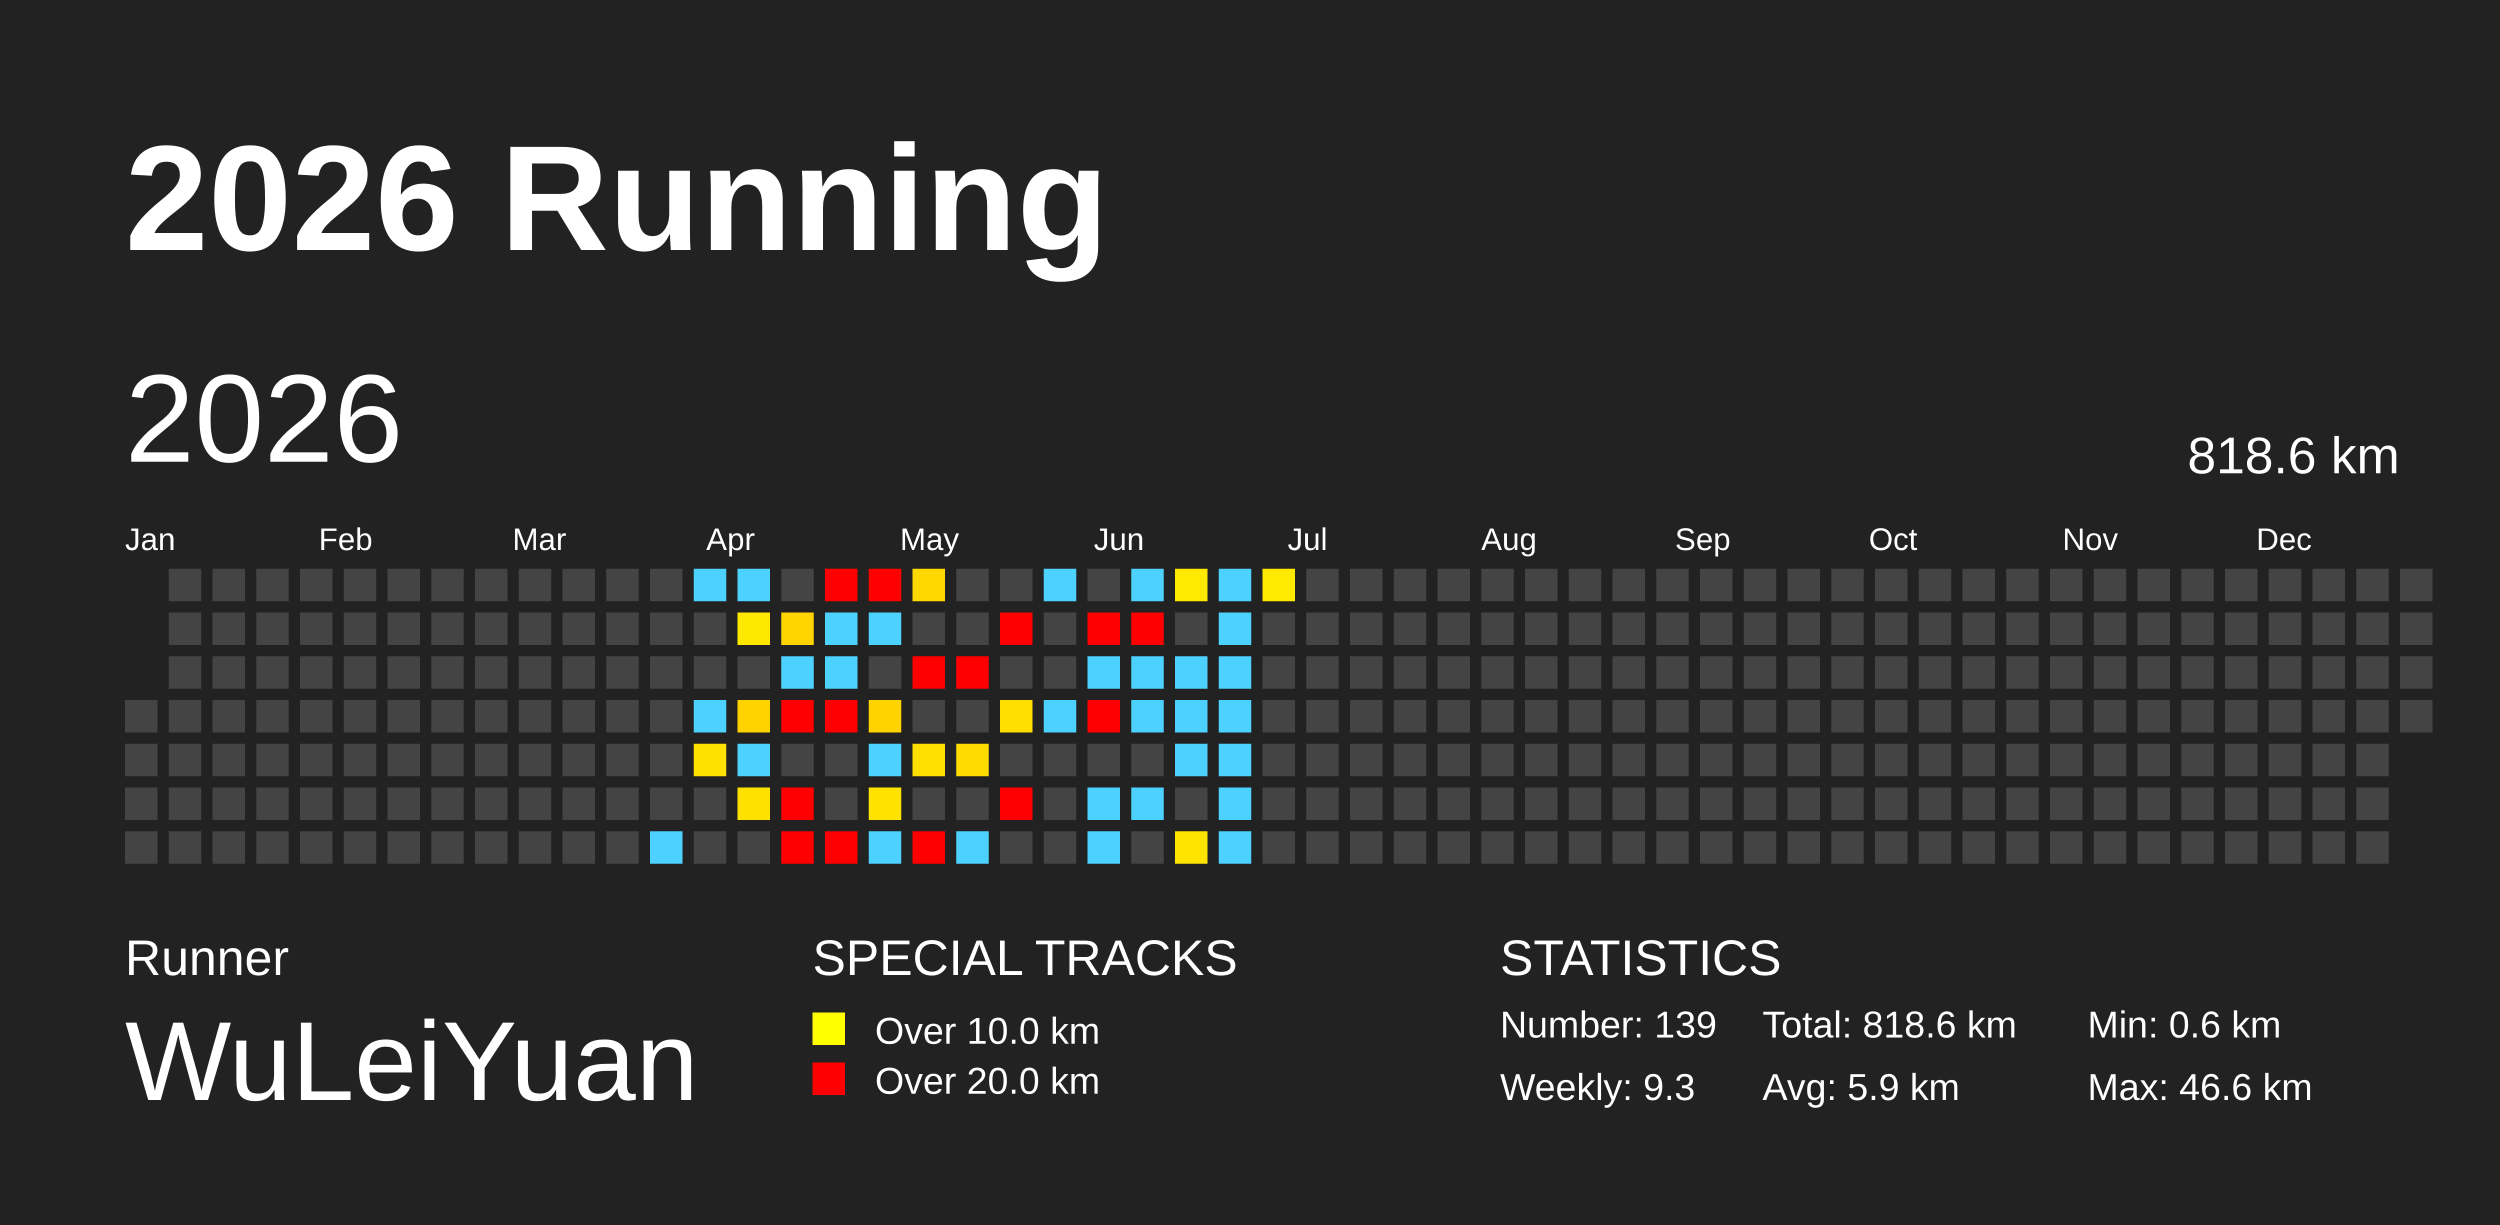
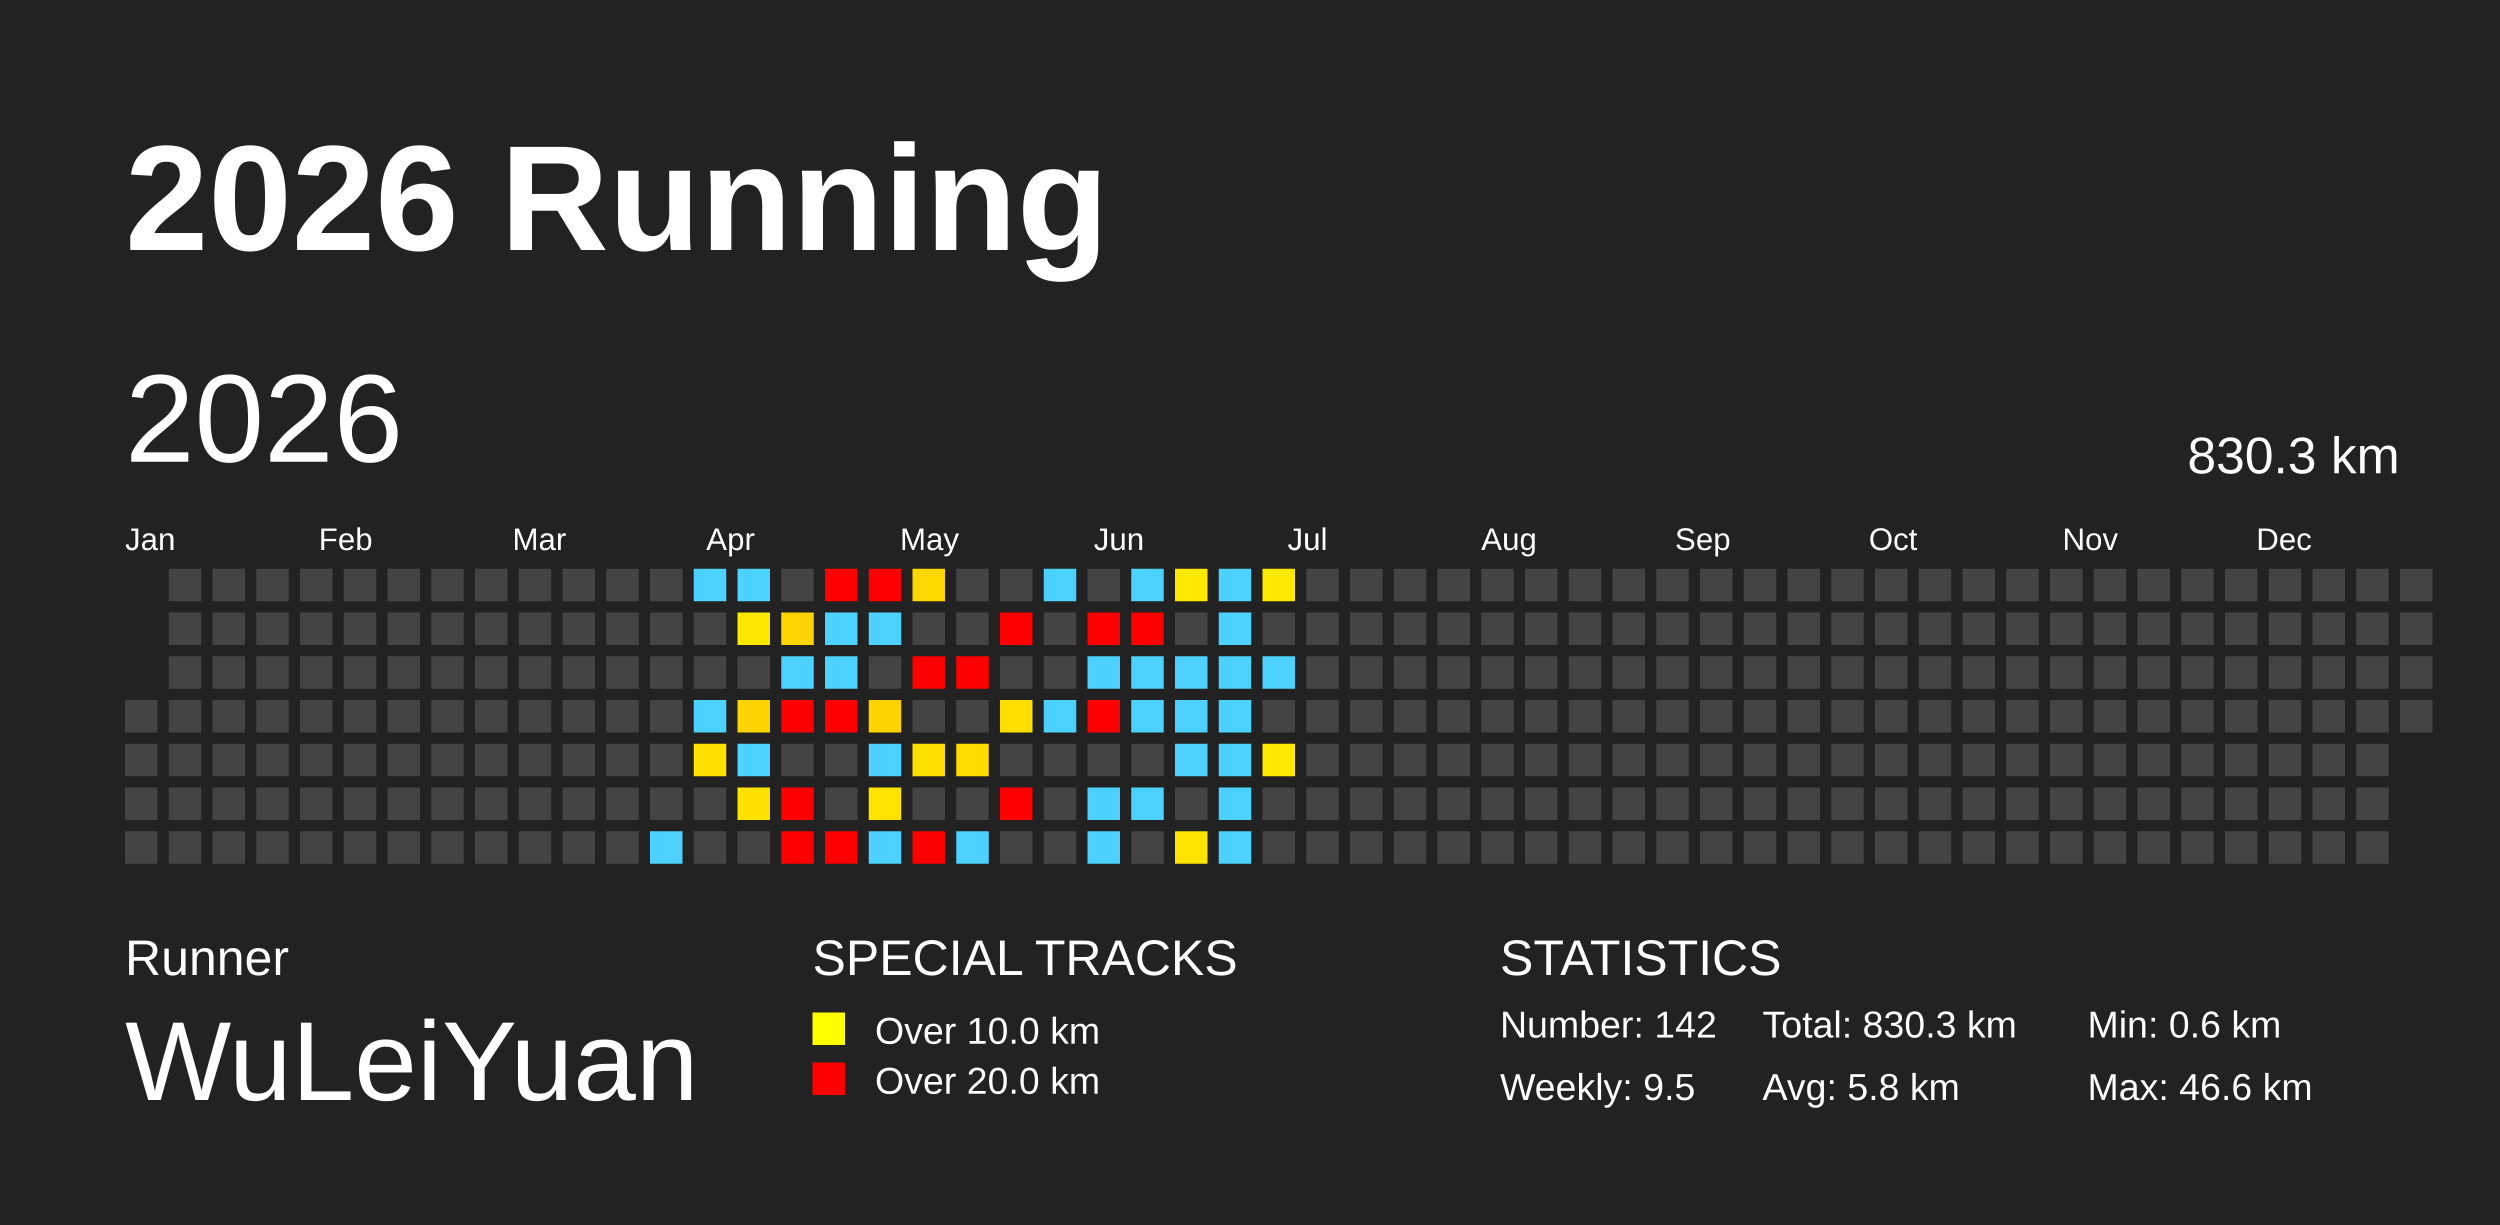
<svg xmlns="http://www.w3.org/2000/svg" baseProfile="full" height="98mm" version="1.1" viewBox="0,0,200,98" width="200mm">
  <defs />
  <rect fill="#222222" height="98" width="200" x="0" y="0" />
  <text fill="#FFFFFF" style="font-size:12px; font-family:Arial; font-weight:bold;" x="10" y="20">2026 Running</text>
  <text fill="#FFFFFF" style="font-size:4px; font-family:Arial" x="10" y="78">Runner</text>
  <text fill="#FFFFFF" style="font-size:9px; font-family:Arial" x="10" y="88">WuLeiYuan</text>
  <text fill="#FFFFFF" style="font-size:4px; font-family:Arial" x="65" y="78">SPECIAL TRACKS</text>
  <rect fill="yellow" height="2.6" width="2.6" x="65" y="81" />
  <text fill="#FFFFFF" style="font-size:3px; font-family:Arial" x="70" y="83.5">Over 10.0 km</text>
  <rect fill="red" height="2.6" width="2.6" x="65" y="85" />
  <text fill="#FFFFFF" style="font-size:3px; font-family:Arial" x="70" y="87.5">Over 20.0 km</text>
  <text fill="#FFFFFF" style="font-size:4px; font-family:Arial" x="120" y="78">STATISTICS</text>
-   <text fill="#FFFFFF" style="font-size:3px; font-family:Arial" x="120" y="83">Number: 139</text>
-   <text fill="#FFFFFF" style="font-size:3px; font-family:Arial" x="120" y="88">Weekly: 9.3</text>
-   <text fill="#FFFFFF" style="font-size:3px; font-family:Arial" x="141" y="83">Total: 818.6 km</text>
-   <text fill="#FFFFFF" style="font-size:3px; font-family:Arial" x="141" y="88">Avg: 5.9 km</text>
+   <text fill="#FFFFFF" style="font-size:3px; font-family:Arial" x="120" y="83">Number: 142</text>
+   <text fill="#FFFFFF" style="font-size:3px; font-family:Arial" x="120" y="88">Weekly: 9.5</text>
+   <text fill="#FFFFFF" style="font-size:3px; font-family:Arial" x="141" y="83">Total: 830.3 km</text>
+   <text fill="#FFFFFF" style="font-size:3px; font-family:Arial" x="141" y="88">Avg: 5.8 km</text>
  <text fill="#FFFFFF" style="font-size:3px; font-family:Arial" x="167" y="83">Min: 0.6 km</text>
  <text fill="#FFFFFF" style="font-size:3px; font-family:Arial" x="167" y="88">Max: 46.6 km</text>
  <text dominant-baseline="hanging" fill="#FFFFFF" style="font-size:10.0px; font-family:Arial;" x="10" y="30">2026</text>
-   <text dominant-baseline="hanging" fill="#FFFFFF" style="font-size:4.125px; font-family:Arial;" x="175" y="35">818.6 km</text>
+   <text dominant-baseline="hanging" fill="#FFFFFF" style="font-size:4.125px; font-family:Arial;" x="175" y="35">830.3 km</text>
  <text fill="#FFFFFF" style="font-size:2.5px; font-family:Arial" x="10.0" y="44">Jan</text>
  <text fill="#FFFFFF" style="font-size:2.5px; font-family:Arial" x="25.5" y="44">Feb</text>
  <text fill="#FFFFFF" style="font-size:2.5px; font-family:Arial" x="41.0" y="44">Mar</text>
  <text fill="#FFFFFF" style="font-size:2.5px; font-family:Arial" x="56.5" y="44">Apr</text>
  <text fill="#FFFFFF" style="font-size:2.5px; font-family:Arial" x="72.0" y="44">May</text>
  <text fill="#FFFFFF" style="font-size:2.5px; font-family:Arial" x="87.5" y="44">Jun</text>
  <text fill="#FFFFFF" style="font-size:2.5px; font-family:Arial" x="103.0" y="44">Jul</text>
  <text fill="#FFFFFF" style="font-size:2.5px; font-family:Arial" x="118.5" y="44">Aug</text>
  <text fill="#FFFFFF" style="font-size:2.5px; font-family:Arial" x="134.0" y="44">Sep</text>
  <text fill="#FFFFFF" style="font-size:2.5px; font-family:Arial" x="149.5" y="44">Oct</text>
  <text fill="#FFFFFF" style="font-size:2.5px; font-family:Arial" x="165.0" y="44">Nov</text>
  <text fill="#FFFFFF" style="font-size:2.5px; font-family:Arial" x="180.5" y="44">Dec</text>
  <rect fill="#444444" height="2.6" width="2.6" x="10.0" y="56.0" />
  <rect fill="#444444" height="2.6" width="2.6" x="10.0" y="59.5" />
  <rect fill="#444444" height="2.6" width="2.6" x="10.0" y="63.0" />
  <rect fill="#444444" height="2.6" width="2.6" x="10.0" y="66.5" />
  <rect fill="#444444" height="2.6" width="2.6" x="13.5" y="45.5" />
  <rect fill="#444444" height="2.6" width="2.6" x="13.5" y="49.0" />
  <rect fill="#444444" height="2.6" width="2.6" x="13.5" y="52.5" />
  <rect fill="#444444" height="2.6" width="2.6" x="13.5" y="56.0" />
  <rect fill="#444444" height="2.6" width="2.6" x="13.5" y="59.5" />
  <rect fill="#444444" height="2.6" width="2.6" x="13.5" y="63.0" />
  <rect fill="#444444" height="2.6" width="2.6" x="13.5" y="66.5" />
  <rect fill="#444444" height="2.6" width="2.6" x="17.0" y="45.5" />
  <rect fill="#444444" height="2.6" width="2.6" x="17.0" y="49.0" />
  <rect fill="#444444" height="2.6" width="2.6" x="17.0" y="52.5" />
  <rect fill="#444444" height="2.6" width="2.6" x="17.0" y="56.0" />
  <rect fill="#444444" height="2.6" width="2.6" x="17.0" y="59.5" />
  <rect fill="#444444" height="2.6" width="2.6" x="17.0" y="63.0" />
  <rect fill="#444444" height="2.6" width="2.6" x="17.0" y="66.5" />
  <rect fill="#444444" height="2.6" width="2.6" x="20.5" y="45.5" />
  <rect fill="#444444" height="2.6" width="2.6" x="20.5" y="49.0" />
  <rect fill="#444444" height="2.6" width="2.6" x="20.5" y="52.5" />
  <rect fill="#444444" height="2.6" width="2.6" x="20.5" y="56.0" />
  <rect fill="#444444" height="2.6" width="2.6" x="20.5" y="59.5" />
  <rect fill="#444444" height="2.6" width="2.6" x="20.5" y="63.0" />
  <rect fill="#444444" height="2.6" width="2.6" x="20.5" y="66.5" />
  <rect fill="#444444" height="2.6" width="2.6" x="24.0" y="45.5" />
  <rect fill="#444444" height="2.6" width="2.6" x="24.0" y="49.0" />
  <rect fill="#444444" height="2.6" width="2.6" x="24.0" y="52.5" />
  <rect fill="#444444" height="2.6" width="2.6" x="24.0" y="56.0" />
  <rect fill="#444444" height="2.6" width="2.6" x="24.0" y="59.5" />
  <rect fill="#444444" height="2.6" width="2.6" x="24.0" y="63.0" />
  <rect fill="#444444" height="2.6" width="2.6" x="24.0" y="66.5" />
  <rect fill="#444444" height="2.6" width="2.6" x="27.5" y="45.5" />
  <rect fill="#444444" height="2.6" width="2.6" x="27.5" y="49.0" />
  <rect fill="#444444" height="2.6" width="2.6" x="27.5" y="52.5" />
  <rect fill="#444444" height="2.6" width="2.6" x="27.5" y="56.0" />
  <rect fill="#444444" height="2.6" width="2.6" x="27.5" y="59.5" />
  <rect fill="#444444" height="2.6" width="2.6" x="27.5" y="63.0" />
  <rect fill="#444444" height="2.6" width="2.6" x="27.5" y="66.5" />
  <rect fill="#444444" height="2.6" width="2.6" x="31.0" y="45.5" />
  <rect fill="#444444" height="2.6" width="2.6" x="31.0" y="49.0" />
  <rect fill="#444444" height="2.6" width="2.6" x="31.0" y="52.5" />
  <rect fill="#444444" height="2.6" width="2.6" x="31.0" y="56.0" />
  <rect fill="#444444" height="2.6" width="2.6" x="31.0" y="59.5" />
  <rect fill="#444444" height="2.6" width="2.6" x="31.0" y="63.0" />
  <rect fill="#444444" height="2.6" width="2.6" x="31.0" y="66.5" />
  <rect fill="#444444" height="2.6" width="2.6" x="34.5" y="45.5" />
  <rect fill="#444444" height="2.6" width="2.6" x="34.5" y="49.0" />
  <rect fill="#444444" height="2.6" width="2.6" x="34.5" y="52.5" />
  <rect fill="#444444" height="2.6" width="2.6" x="34.5" y="56.0" />
  <rect fill="#444444" height="2.6" width="2.6" x="34.5" y="59.5" />
  <rect fill="#444444" height="2.6" width="2.6" x="34.5" y="63.0" />
  <rect fill="#444444" height="2.6" width="2.6" x="34.5" y="66.5" />
  <rect fill="#444444" height="2.6" width="2.6" x="38.0" y="45.5" />
  <rect fill="#444444" height="2.6" width="2.6" x="38.0" y="49.0" />
  <rect fill="#444444" height="2.6" width="2.6" x="38.0" y="52.5" />
  <rect fill="#444444" height="2.6" width="2.6" x="38.0" y="56.0" />
  <rect fill="#444444" height="2.6" width="2.6" x="38.0" y="59.5" />
  <rect fill="#444444" height="2.6" width="2.6" x="38.0" y="63.0" />
  <rect fill="#444444" height="2.6" width="2.6" x="38.0" y="66.5" />
  <rect fill="#444444" height="2.6" width="2.6" x="41.5" y="45.5" />
  <rect fill="#444444" height="2.6" width="2.6" x="41.5" y="49.0" />
  <rect fill="#444444" height="2.6" width="2.6" x="41.5" y="52.5" />
  <rect fill="#444444" height="2.6" width="2.6" x="41.5" y="56.0" />
  <rect fill="#444444" height="2.6" width="2.6" x="41.5" y="59.5" />
  <rect fill="#444444" height="2.6" width="2.6" x="41.5" y="63.0" />
  <rect fill="#444444" height="2.6" width="2.6" x="41.5" y="66.5" />
  <rect fill="#444444" height="2.6" width="2.6" x="45.0" y="45.5" />
  <rect fill="#444444" height="2.6" width="2.6" x="45.0" y="49.0" />
  <rect fill="#444444" height="2.6" width="2.6" x="45.0" y="52.5" />
  <rect fill="#444444" height="2.6" width="2.6" x="45.0" y="56.0" />
  <rect fill="#444444" height="2.6" width="2.6" x="45.0" y="59.5" />
  <rect fill="#444444" height="2.6" width="2.6" x="45.0" y="63.0" />
  <rect fill="#444444" height="2.6" width="2.6" x="45.0" y="66.5" />
  <rect fill="#444444" height="2.6" width="2.6" x="48.5" y="45.5" />
  <rect fill="#444444" height="2.6" width="2.6" x="48.5" y="49.0" />
  <rect fill="#444444" height="2.6" width="2.6" x="48.5" y="52.5" />
  <rect fill="#444444" height="2.6" width="2.6" x="48.5" y="56.0" />
  <rect fill="#444444" height="2.6" width="2.6" x="48.5" y="59.5" />
  <rect fill="#444444" height="2.6" width="2.6" x="48.5" y="63.0" />
  <rect fill="#444444" height="2.6" width="2.6" x="48.5" y="66.5" />
  <rect fill="#444444" height="2.6" width="2.6" x="52.0" y="45.5" />
  <rect fill="#444444" height="2.6" width="2.6" x="52.0" y="49.0" />
  <rect fill="#444444" height="2.6" width="2.6" x="52.0" y="52.5" />
  <rect fill="#444444" height="2.6" width="2.6" x="52.0" y="56.0" />
  <rect fill="#444444" height="2.6" width="2.6" x="52.0" y="59.5" />
  <rect fill="#444444" height="2.6" width="2.6" x="52.0" y="63.0" />
  <rect fill="#4dd2ff" height="2.6" width="2.6" x="52.0" y="66.5" />
  <rect fill="#4dd2ff" height="2.6" width="2.6" x="55.5" y="45.5" />
  <rect fill="#444444" height="2.6" width="2.6" x="55.5" y="49.0" />
  <rect fill="#444444" height="2.6" width="2.6" x="55.5" y="52.5" />
  <rect fill="#4dd2ff" height="2.6" width="2.6" x="55.5" y="56.0" />
  <rect fill="#ffe100" height="2.6" width="2.6" x="55.5" y="59.5" />
  <rect fill="#444444" height="2.6" width="2.6" x="55.5" y="63.0" />
  <rect fill="#444444" height="2.6" width="2.6" x="55.5" y="66.5" />
  <rect fill="#4dd2ff" height="2.6" width="2.6" x="59.0" y="45.5" />
  <rect fill="#ffe800" height="2.6" width="2.6" x="59.0" y="49.0" />
  <rect fill="#444444" height="2.6" width="2.6" x="59.0" y="52.5" />
  <rect fill="#ffd300" height="2.6" width="2.6" x="59.0" y="56.0" />
  <rect fill="#4dd2ff" height="2.6" width="2.6" x="59.0" y="59.5" />
  <rect fill="#ffe100" height="2.6" width="2.6" x="59.0" y="63.0" />
  <rect fill="#444444" height="2.6" width="2.6" x="59.0" y="66.5" />
  <rect fill="#444444" height="2.6" width="2.6" x="62.5" y="45.5" />
  <rect fill="#ffd400" height="2.6" width="2.6" x="62.5" y="49.0" />
  <rect fill="#4dd2ff" height="2.6" width="2.6" x="62.5" y="52.5" />
  <rect fill="red" height="2.6" width="2.6" x="62.5" y="56.0" />
  <rect fill="#444444" height="2.6" width="2.6" x="62.5" y="59.5" />
  <rect fill="red" height="2.6" width="2.6" x="62.5" y="63.0" />
  <rect fill="red" height="2.6" width="2.6" x="62.5" y="66.5" />
  <rect fill="red" height="2.6" width="2.6" x="66.0" y="45.5" />
  <rect fill="#4dd2ff" height="2.6" width="2.6" x="66.0" y="49.0" />
  <rect fill="#4dd2ff" height="2.6" width="2.6" x="66.0" y="52.5" />
  <rect fill="red" height="2.6" width="2.6" x="66.0" y="56.0" />
  <rect fill="#444444" height="2.6" width="2.6" x="66.0" y="59.5" />
  <rect fill="#444444" height="2.6" width="2.6" x="66.0" y="63.0" />
  <rect fill="red" height="2.6" width="2.6" x="66.0" y="66.5" />
  <rect fill="red" height="2.6" width="2.6" x="69.5" y="45.5" />
  <rect fill="#4dd2ff" height="2.6" width="2.6" x="69.5" y="49.0" />
  <rect fill="#444444" height="2.6" width="2.6" x="69.5" y="52.5" />
  <rect fill="#ffd300" height="2.6" width="2.6" x="69.5" y="56.0" />
  <rect fill="#4dd2ff" height="2.6" width="2.6" x="69.5" y="59.5" />
  <rect fill="#ffe300" height="2.6" width="2.6" x="69.5" y="63.0" />
  <rect fill="#4dd2ff" height="2.6" width="2.6" x="69.5" y="66.5" />
  <rect fill="#ffd800" height="2.6" width="2.6" x="73.0" y="45.5" />
  <rect fill="#444444" height="2.6" width="2.6" x="73.0" y="49.0" />
  <rect fill="red" height="2.6" width="2.6" x="73.0" y="52.5" />
  <rect fill="#444444" height="2.6" width="2.6" x="73.0" y="56.0" />
  <rect fill="#ffdf00" height="2.6" width="2.6" x="73.0" y="59.5" />
  <rect fill="#444444" height="2.6" width="2.6" x="73.0" y="63.0" />
  <rect fill="red" height="2.6" width="2.6" x="73.0" y="66.5" />
  <rect fill="#444444" height="2.6" width="2.6" x="76.5" y="45.5" />
  <rect fill="#444444" height="2.6" width="2.6" x="76.5" y="49.0" />
  <rect fill="red" height="2.6" width="2.6" x="76.5" y="52.5" />
  <rect fill="#444444" height="2.6" width="2.6" x="76.5" y="56.0" />
  <rect fill="#ffdc00" height="2.6" width="2.6" x="76.5" y="59.5" />
  <rect fill="#444444" height="2.6" width="2.6" x="76.5" y="63.0" />
  <rect fill="#4dd2ff" height="2.6" width="2.6" x="76.5" y="66.5" />
  <rect fill="#444444" height="2.6" width="2.6" x="80.0" y="45.5" />
  <rect fill="red" height="2.6" width="2.6" x="80.0" y="49.0" />
  <rect fill="#444444" height="2.6" width="2.6" x="80.0" y="52.5" />
  <rect fill="#ffde00" height="2.6" width="2.6" x="80.0" y="56.0" />
  <rect fill="#444444" height="2.6" width="2.6" x="80.0" y="59.5" />
  <rect fill="red" height="2.6" width="2.6" x="80.0" y="63.0" />
  <rect fill="#444444" height="2.6" width="2.6" x="80.0" y="66.5" />
  <rect fill="#4dd2ff" height="2.6" width="2.6" x="83.5" y="45.5" />
  <rect fill="#444444" height="2.6" width="2.6" x="83.5" y="49.0" />
  <rect fill="#444444" height="2.6" width="2.6" x="83.5" y="52.5" />
  <rect fill="#4dd2ff" height="2.6" width="2.6" x="83.5" y="56.0" />
  <rect fill="#444444" height="2.6" width="2.6" x="83.5" y="59.5" />
  <rect fill="#444444" height="2.6" width="2.6" x="83.5" y="63.0" />
  <rect fill="#444444" height="2.6" width="2.6" x="83.5" y="66.5" />
  <rect fill="#444444" height="2.6" width="2.6" x="87.0" y="45.5" />
  <rect fill="red" height="2.6" width="2.6" x="87.0" y="49.0" />
  <rect fill="#4dd2ff" height="2.6" width="2.6" x="87.0" y="52.5" />
  <rect fill="red" height="2.6" width="2.6" x="87.0" y="56.0" />
  <rect fill="#444444" height="2.6" width="2.6" x="87.0" y="59.5" />
  <rect fill="#4dd2ff" height="2.6" width="2.6" x="87.0" y="63.0" />
  <rect fill="#4dd2ff" height="2.6" width="2.6" x="87.0" y="66.5" />
  <rect fill="#4dd2ff" height="2.6" width="2.6" x="90.5" y="45.5" />
  <rect fill="red" height="2.6" width="2.6" x="90.5" y="49.0" />
  <rect fill="#4dd2ff" height="2.6" width="2.6" x="90.5" y="52.5" />
  <rect fill="#4dd2ff" height="2.6" width="2.6" x="90.5" y="56.0" />
  <rect fill="#444444" height="2.6" width="2.6" x="90.5" y="59.5" />
  <rect fill="#4dd2ff" height="2.6" width="2.6" x="90.5" y="63.0" />
  <rect fill="#444444" height="2.6" width="2.6" x="90.5" y="66.5" />
  <rect fill="#ffe900" height="2.6" width="2.6" x="94.0" y="45.5" />
  <rect fill="#444444" height="2.6" width="2.6" x="94.0" y="49.0" />
  <rect fill="#4dd2ff" height="2.6" width="2.6" x="94.0" y="52.5" />
  <rect fill="#4dd2ff" height="2.6" width="2.6" x="94.0" y="56.0" />
  <rect fill="#4dd2ff" height="2.6" width="2.6" x="94.0" y="59.5" />
  <rect fill="#444444" height="2.6" width="2.6" x="94.0" y="63.0" />
  <rect fill="#ffe400" height="2.6" width="2.6" x="94.0" y="66.5" />
  <rect fill="#4dd2ff" height="2.6" width="2.6" x="97.5" y="45.5" />
  <rect fill="#4dd2ff" height="2.6" width="2.6" x="97.5" y="49.0" />
  <rect fill="#4dd2ff" height="2.6" width="2.6" x="97.5" y="52.5" />
  <rect fill="#4dd2ff" height="2.6" width="2.6" x="97.5" y="56.0" />
  <rect fill="#4dd2ff" height="2.6" width="2.6" x="97.5" y="59.5" />
  <rect fill="#4dd2ff" height="2.6" width="2.6" x="97.5" y="63.0" />
  <rect fill="#4dd2ff" height="2.6" width="2.6" x="97.5" y="66.5" />
  <rect fill="#ffe900" height="2.6" width="2.6" x="101.0" y="45.5" />
  <rect fill="#444444" height="2.6" width="2.6" x="101.0" y="49.0" />
-   <rect fill="#444444" height="2.6" width="2.6" x="101.0" y="52.5" />
+   <rect fill="#4dd2ff" height="2.6" width="2.6" x="101.0" y="52.5" />
  <rect fill="#444444" height="2.6" width="2.6" x="101.0" y="56.0" />
-   <rect fill="#444444" height="2.6" width="2.6" x="101.0" y="59.5" />
+   <rect fill="#ffe900" height="2.6" width="2.6" x="101.0" y="59.5" />
  <rect fill="#444444" height="2.6" width="2.6" x="101.0" y="63.0" />
  <rect fill="#444444" height="2.6" width="2.6" x="101.0" y="66.5" />
  <rect fill="#444444" height="2.6" width="2.6" x="104.5" y="45.5" />
  <rect fill="#444444" height="2.6" width="2.6" x="104.5" y="49.0" />
  <rect fill="#444444" height="2.6" width="2.6" x="104.5" y="52.5" />
  <rect fill="#444444" height="2.6" width="2.6" x="104.5" y="56.0" />
  <rect fill="#444444" height="2.6" width="2.6" x="104.5" y="59.5" />
  <rect fill="#444444" height="2.6" width="2.6" x="104.5" y="63.0" />
  <rect fill="#444444" height="2.6" width="2.6" x="104.5" y="66.5" />
  <rect fill="#444444" height="2.6" width="2.6" x="108.0" y="45.5" />
  <rect fill="#444444" height="2.6" width="2.6" x="108.0" y="49.0" />
  <rect fill="#444444" height="2.6" width="2.6" x="108.0" y="52.5" />
  <rect fill="#444444" height="2.6" width="2.6" x="108.0" y="56.0" />
  <rect fill="#444444" height="2.6" width="2.6" x="108.0" y="59.5" />
  <rect fill="#444444" height="2.6" width="2.6" x="108.0" y="63.0" />
  <rect fill="#444444" height="2.6" width="2.6" x="108.0" y="66.5" />
  <rect fill="#444444" height="2.6" width="2.6" x="111.5" y="45.5" />
  <rect fill="#444444" height="2.6" width="2.6" x="111.5" y="49.0" />
  <rect fill="#444444" height="2.6" width="2.6" x="111.5" y="52.5" />
  <rect fill="#444444" height="2.6" width="2.6" x="111.5" y="56.0" />
  <rect fill="#444444" height="2.6" width="2.6" x="111.5" y="59.5" />
  <rect fill="#444444" height="2.6" width="2.6" x="111.5" y="63.0" />
  <rect fill="#444444" height="2.6" width="2.6" x="111.5" y="66.5" />
  <rect fill="#444444" height="2.6" width="2.6" x="115.0" y="45.5" />
  <rect fill="#444444" height="2.6" width="2.6" x="115.0" y="49.0" />
  <rect fill="#444444" height="2.6" width="2.6" x="115.0" y="52.5" />
  <rect fill="#444444" height="2.6" width="2.6" x="115.0" y="56.0" />
  <rect fill="#444444" height="2.6" width="2.6" x="115.0" y="59.5" />
  <rect fill="#444444" height="2.6" width="2.6" x="115.0" y="63.0" />
  <rect fill="#444444" height="2.6" width="2.6" x="115.0" y="66.5" />
  <rect fill="#444444" height="2.6" width="2.6" x="118.5" y="45.5" />
  <rect fill="#444444" height="2.6" width="2.6" x="118.5" y="49.0" />
  <rect fill="#444444" height="2.6" width="2.6" x="118.5" y="52.5" />
  <rect fill="#444444" height="2.6" width="2.6" x="118.5" y="56.0" />
  <rect fill="#444444" height="2.6" width="2.6" x="118.5" y="59.5" />
  <rect fill="#444444" height="2.6" width="2.6" x="118.5" y="63.0" />
  <rect fill="#444444" height="2.6" width="2.6" x="118.5" y="66.5" />
  <rect fill="#444444" height="2.6" width="2.6" x="122.0" y="45.5" />
  <rect fill="#444444" height="2.6" width="2.6" x="122.0" y="49.0" />
  <rect fill="#444444" height="2.6" width="2.6" x="122.0" y="52.5" />
  <rect fill="#444444" height="2.6" width="2.6" x="122.0" y="56.0" />
  <rect fill="#444444" height="2.6" width="2.6" x="122.0" y="59.5" />
  <rect fill="#444444" height="2.6" width="2.6" x="122.0" y="63.0" />
  <rect fill="#444444" height="2.6" width="2.6" x="122.0" y="66.5" />
  <rect fill="#444444" height="2.6" width="2.6" x="125.5" y="45.5" />
  <rect fill="#444444" height="2.6" width="2.6" x="125.5" y="49.0" />
  <rect fill="#444444" height="2.6" width="2.6" x="125.5" y="52.5" />
  <rect fill="#444444" height="2.6" width="2.6" x="125.5" y="56.0" />
  <rect fill="#444444" height="2.6" width="2.6" x="125.5" y="59.5" />
  <rect fill="#444444" height="2.6" width="2.6" x="125.5" y="63.0" />
  <rect fill="#444444" height="2.6" width="2.6" x="125.5" y="66.5" />
  <rect fill="#444444" height="2.6" width="2.6" x="129.0" y="45.5" />
  <rect fill="#444444" height="2.6" width="2.6" x="129.0" y="49.0" />
  <rect fill="#444444" height="2.6" width="2.6" x="129.0" y="52.5" />
  <rect fill="#444444" height="2.6" width="2.6" x="129.0" y="56.0" />
  <rect fill="#444444" height="2.6" width="2.6" x="129.0" y="59.5" />
  <rect fill="#444444" height="2.6" width="2.6" x="129.0" y="63.0" />
  <rect fill="#444444" height="2.6" width="2.6" x="129.0" y="66.5" />
  <rect fill="#444444" height="2.6" width="2.6" x="132.5" y="45.5" />
  <rect fill="#444444" height="2.6" width="2.6" x="132.5" y="49.0" />
  <rect fill="#444444" height="2.6" width="2.6" x="132.5" y="52.5" />
  <rect fill="#444444" height="2.6" width="2.6" x="132.5" y="56.0" />
  <rect fill="#444444" height="2.6" width="2.6" x="132.5" y="59.5" />
  <rect fill="#444444" height="2.6" width="2.6" x="132.5" y="63.0" />
  <rect fill="#444444" height="2.6" width="2.6" x="132.5" y="66.5" />
  <rect fill="#444444" height="2.6" width="2.6" x="136.0" y="45.5" />
  <rect fill="#444444" height="2.6" width="2.6" x="136.0" y="49.0" />
  <rect fill="#444444" height="2.6" width="2.6" x="136.0" y="52.5" />
  <rect fill="#444444" height="2.6" width="2.6" x="136.0" y="56.0" />
  <rect fill="#444444" height="2.6" width="2.6" x="136.0" y="59.5" />
  <rect fill="#444444" height="2.6" width="2.6" x="136.0" y="63.0" />
  <rect fill="#444444" height="2.6" width="2.6" x="136.0" y="66.5" />
  <rect fill="#444444" height="2.6" width="2.6" x="139.5" y="45.5" />
  <rect fill="#444444" height="2.6" width="2.6" x="139.5" y="49.0" />
  <rect fill="#444444" height="2.6" width="2.6" x="139.5" y="52.5" />
  <rect fill="#444444" height="2.6" width="2.6" x="139.5" y="56.0" />
  <rect fill="#444444" height="2.6" width="2.6" x="139.5" y="59.5" />
  <rect fill="#444444" height="2.6" width="2.6" x="139.5" y="63.0" />
  <rect fill="#444444" height="2.6" width="2.6" x="139.5" y="66.5" />
  <rect fill="#444444" height="2.6" width="2.6" x="143.0" y="45.5" />
  <rect fill="#444444" height="2.6" width="2.6" x="143.0" y="49.0" />
  <rect fill="#444444" height="2.6" width="2.6" x="143.0" y="52.5" />
  <rect fill="#444444" height="2.6" width="2.6" x="143.0" y="56.0" />
  <rect fill="#444444" height="2.6" width="2.6" x="143.0" y="59.5" />
  <rect fill="#444444" height="2.6" width="2.6" x="143.0" y="63.0" />
  <rect fill="#444444" height="2.6" width="2.6" x="143.0" y="66.5" />
  <rect fill="#444444" height="2.6" width="2.6" x="146.5" y="45.5" />
  <rect fill="#444444" height="2.6" width="2.6" x="146.5" y="49.0" />
  <rect fill="#444444" height="2.6" width="2.6" x="146.5" y="52.5" />
  <rect fill="#444444" height="2.6" width="2.6" x="146.5" y="56.0" />
  <rect fill="#444444" height="2.6" width="2.6" x="146.5" y="59.5" />
  <rect fill="#444444" height="2.6" width="2.6" x="146.5" y="63.0" />
  <rect fill="#444444" height="2.6" width="2.6" x="146.5" y="66.5" />
  <rect fill="#444444" height="2.6" width="2.6" x="150.0" y="45.5" />
  <rect fill="#444444" height="2.6" width="2.6" x="150.0" y="49.0" />
  <rect fill="#444444" height="2.6" width="2.6" x="150.0" y="52.5" />
  <rect fill="#444444" height="2.6" width="2.6" x="150.0" y="56.0" />
  <rect fill="#444444" height="2.6" width="2.6" x="150.0" y="59.5" />
  <rect fill="#444444" height="2.6" width="2.6" x="150.0" y="63.0" />
  <rect fill="#444444" height="2.6" width="2.6" x="150.0" y="66.5" />
  <rect fill="#444444" height="2.6" width="2.6" x="153.5" y="45.5" />
  <rect fill="#444444" height="2.6" width="2.6" x="153.5" y="49.0" />
  <rect fill="#444444" height="2.6" width="2.6" x="153.5" y="52.5" />
  <rect fill="#444444" height="2.6" width="2.6" x="153.5" y="56.0" />
  <rect fill="#444444" height="2.6" width="2.6" x="153.5" y="59.5" />
  <rect fill="#444444" height="2.6" width="2.6" x="153.5" y="63.0" />
  <rect fill="#444444" height="2.6" width="2.6" x="153.5" y="66.5" />
  <rect fill="#444444" height="2.6" width="2.6" x="157.0" y="45.5" />
  <rect fill="#444444" height="2.6" width="2.6" x="157.0" y="49.0" />
  <rect fill="#444444" height="2.6" width="2.6" x="157.0" y="52.5" />
  <rect fill="#444444" height="2.6" width="2.6" x="157.0" y="56.0" />
  <rect fill="#444444" height="2.6" width="2.6" x="157.0" y="59.5" />
  <rect fill="#444444" height="2.6" width="2.6" x="157.0" y="63.0" />
  <rect fill="#444444" height="2.6" width="2.6" x="157.0" y="66.5" />
  <rect fill="#444444" height="2.6" width="2.6" x="160.5" y="45.5" />
  <rect fill="#444444" height="2.6" width="2.6" x="160.5" y="49.0" />
  <rect fill="#444444" height="2.6" width="2.6" x="160.5" y="52.5" />
  <rect fill="#444444" height="2.6" width="2.6" x="160.5" y="56.0" />
  <rect fill="#444444" height="2.6" width="2.6" x="160.5" y="59.5" />
  <rect fill="#444444" height="2.6" width="2.6" x="160.5" y="63.0" />
  <rect fill="#444444" height="2.6" width="2.6" x="160.5" y="66.5" />
  <rect fill="#444444" height="2.6" width="2.6" x="164.0" y="45.5" />
  <rect fill="#444444" height="2.6" width="2.6" x="164.0" y="49.0" />
  <rect fill="#444444" height="2.6" width="2.6" x="164.0" y="52.5" />
  <rect fill="#444444" height="2.6" width="2.6" x="164.0" y="56.0" />
  <rect fill="#444444" height="2.6" width="2.6" x="164.0" y="59.5" />
  <rect fill="#444444" height="2.6" width="2.6" x="164.0" y="63.0" />
  <rect fill="#444444" height="2.6" width="2.6" x="164.0" y="66.5" />
  <rect fill="#444444" height="2.6" width="2.6" x="167.5" y="45.5" />
  <rect fill="#444444" height="2.6" width="2.6" x="167.5" y="49.0" />
  <rect fill="#444444" height="2.6" width="2.6" x="167.5" y="52.5" />
  <rect fill="#444444" height="2.6" width="2.6" x="167.5" y="56.0" />
  <rect fill="#444444" height="2.6" width="2.6" x="167.5" y="59.5" />
  <rect fill="#444444" height="2.6" width="2.6" x="167.5" y="63.0" />
  <rect fill="#444444" height="2.6" width="2.6" x="167.5" y="66.5" />
  <rect fill="#444444" height="2.6" width="2.6" x="171.0" y="45.5" />
  <rect fill="#444444" height="2.6" width="2.6" x="171.0" y="49.0" />
  <rect fill="#444444" height="2.6" width="2.6" x="171.0" y="52.5" />
  <rect fill="#444444" height="2.6" width="2.6" x="171.0" y="56.0" />
  <rect fill="#444444" height="2.6" width="2.6" x="171.0" y="59.5" />
  <rect fill="#444444" height="2.6" width="2.6" x="171.0" y="63.0" />
  <rect fill="#444444" height="2.6" width="2.6" x="171.0" y="66.5" />
  <rect fill="#444444" height="2.6" width="2.6" x="174.5" y="45.5" />
  <rect fill="#444444" height="2.6" width="2.6" x="174.5" y="49.0" />
  <rect fill="#444444" height="2.6" width="2.6" x="174.5" y="52.5" />
  <rect fill="#444444" height="2.6" width="2.6" x="174.5" y="56.0" />
  <rect fill="#444444" height="2.6" width="2.6" x="174.5" y="59.5" />
  <rect fill="#444444" height="2.6" width="2.6" x="174.5" y="63.0" />
  <rect fill="#444444" height="2.6" width="2.6" x="174.5" y="66.5" />
  <rect fill="#444444" height="2.6" width="2.6" x="178.0" y="45.5" />
  <rect fill="#444444" height="2.6" width="2.6" x="178.0" y="49.0" />
  <rect fill="#444444" height="2.6" width="2.6" x="178.0" y="52.5" />
  <rect fill="#444444" height="2.6" width="2.6" x="178.0" y="56.0" />
  <rect fill="#444444" height="2.6" width="2.6" x="178.0" y="59.5" />
  <rect fill="#444444" height="2.6" width="2.6" x="178.0" y="63.0" />
  <rect fill="#444444" height="2.6" width="2.6" x="178.0" y="66.5" />
  <rect fill="#444444" height="2.6" width="2.6" x="181.5" y="45.5" />
  <rect fill="#444444" height="2.6" width="2.6" x="181.5" y="49.0" />
  <rect fill="#444444" height="2.6" width="2.6" x="181.5" y="52.5" />
  <rect fill="#444444" height="2.6" width="2.6" x="181.5" y="56.0" />
  <rect fill="#444444" height="2.6" width="2.6" x="181.5" y="59.5" />
  <rect fill="#444444" height="2.6" width="2.6" x="181.5" y="63.0" />
  <rect fill="#444444" height="2.6" width="2.6" x="181.5" y="66.5" />
  <rect fill="#444444" height="2.6" width="2.6" x="185.0" y="45.5" />
  <rect fill="#444444" height="2.6" width="2.6" x="185.0" y="49.0" />
  <rect fill="#444444" height="2.6" width="2.6" x="185.0" y="52.5" />
  <rect fill="#444444" height="2.6" width="2.6" x="185.0" y="56.0" />
  <rect fill="#444444" height="2.6" width="2.6" x="185.0" y="59.5" />
  <rect fill="#444444" height="2.6" width="2.6" x="185.0" y="63.0" />
  <rect fill="#444444" height="2.6" width="2.6" x="185.0" y="66.5" />
  <rect fill="#444444" height="2.6" width="2.6" x="188.5" y="45.5" />
  <rect fill="#444444" height="2.6" width="2.6" x="188.5" y="49.0" />
  <rect fill="#444444" height="2.6" width="2.6" x="188.5" y="52.5" />
  <rect fill="#444444" height="2.6" width="2.6" x="188.5" y="56.0" />
  <rect fill="#444444" height="2.6" width="2.6" x="188.5" y="59.5" />
  <rect fill="#444444" height="2.6" width="2.6" x="188.5" y="63.0" />
  <rect fill="#444444" height="2.6" width="2.6" x="188.5" y="66.5" />
  <rect fill="#444444" height="2.6" width="2.6" x="192.0" y="45.5" />
  <rect fill="#444444" height="2.6" width="2.6" x="192.0" y="49.0" />
  <rect fill="#444444" height="2.6" width="2.6" x="192.0" y="52.5" />
  <rect fill="#444444" height="2.6" width="2.6" x="192.0" y="56.0" />
</svg>
